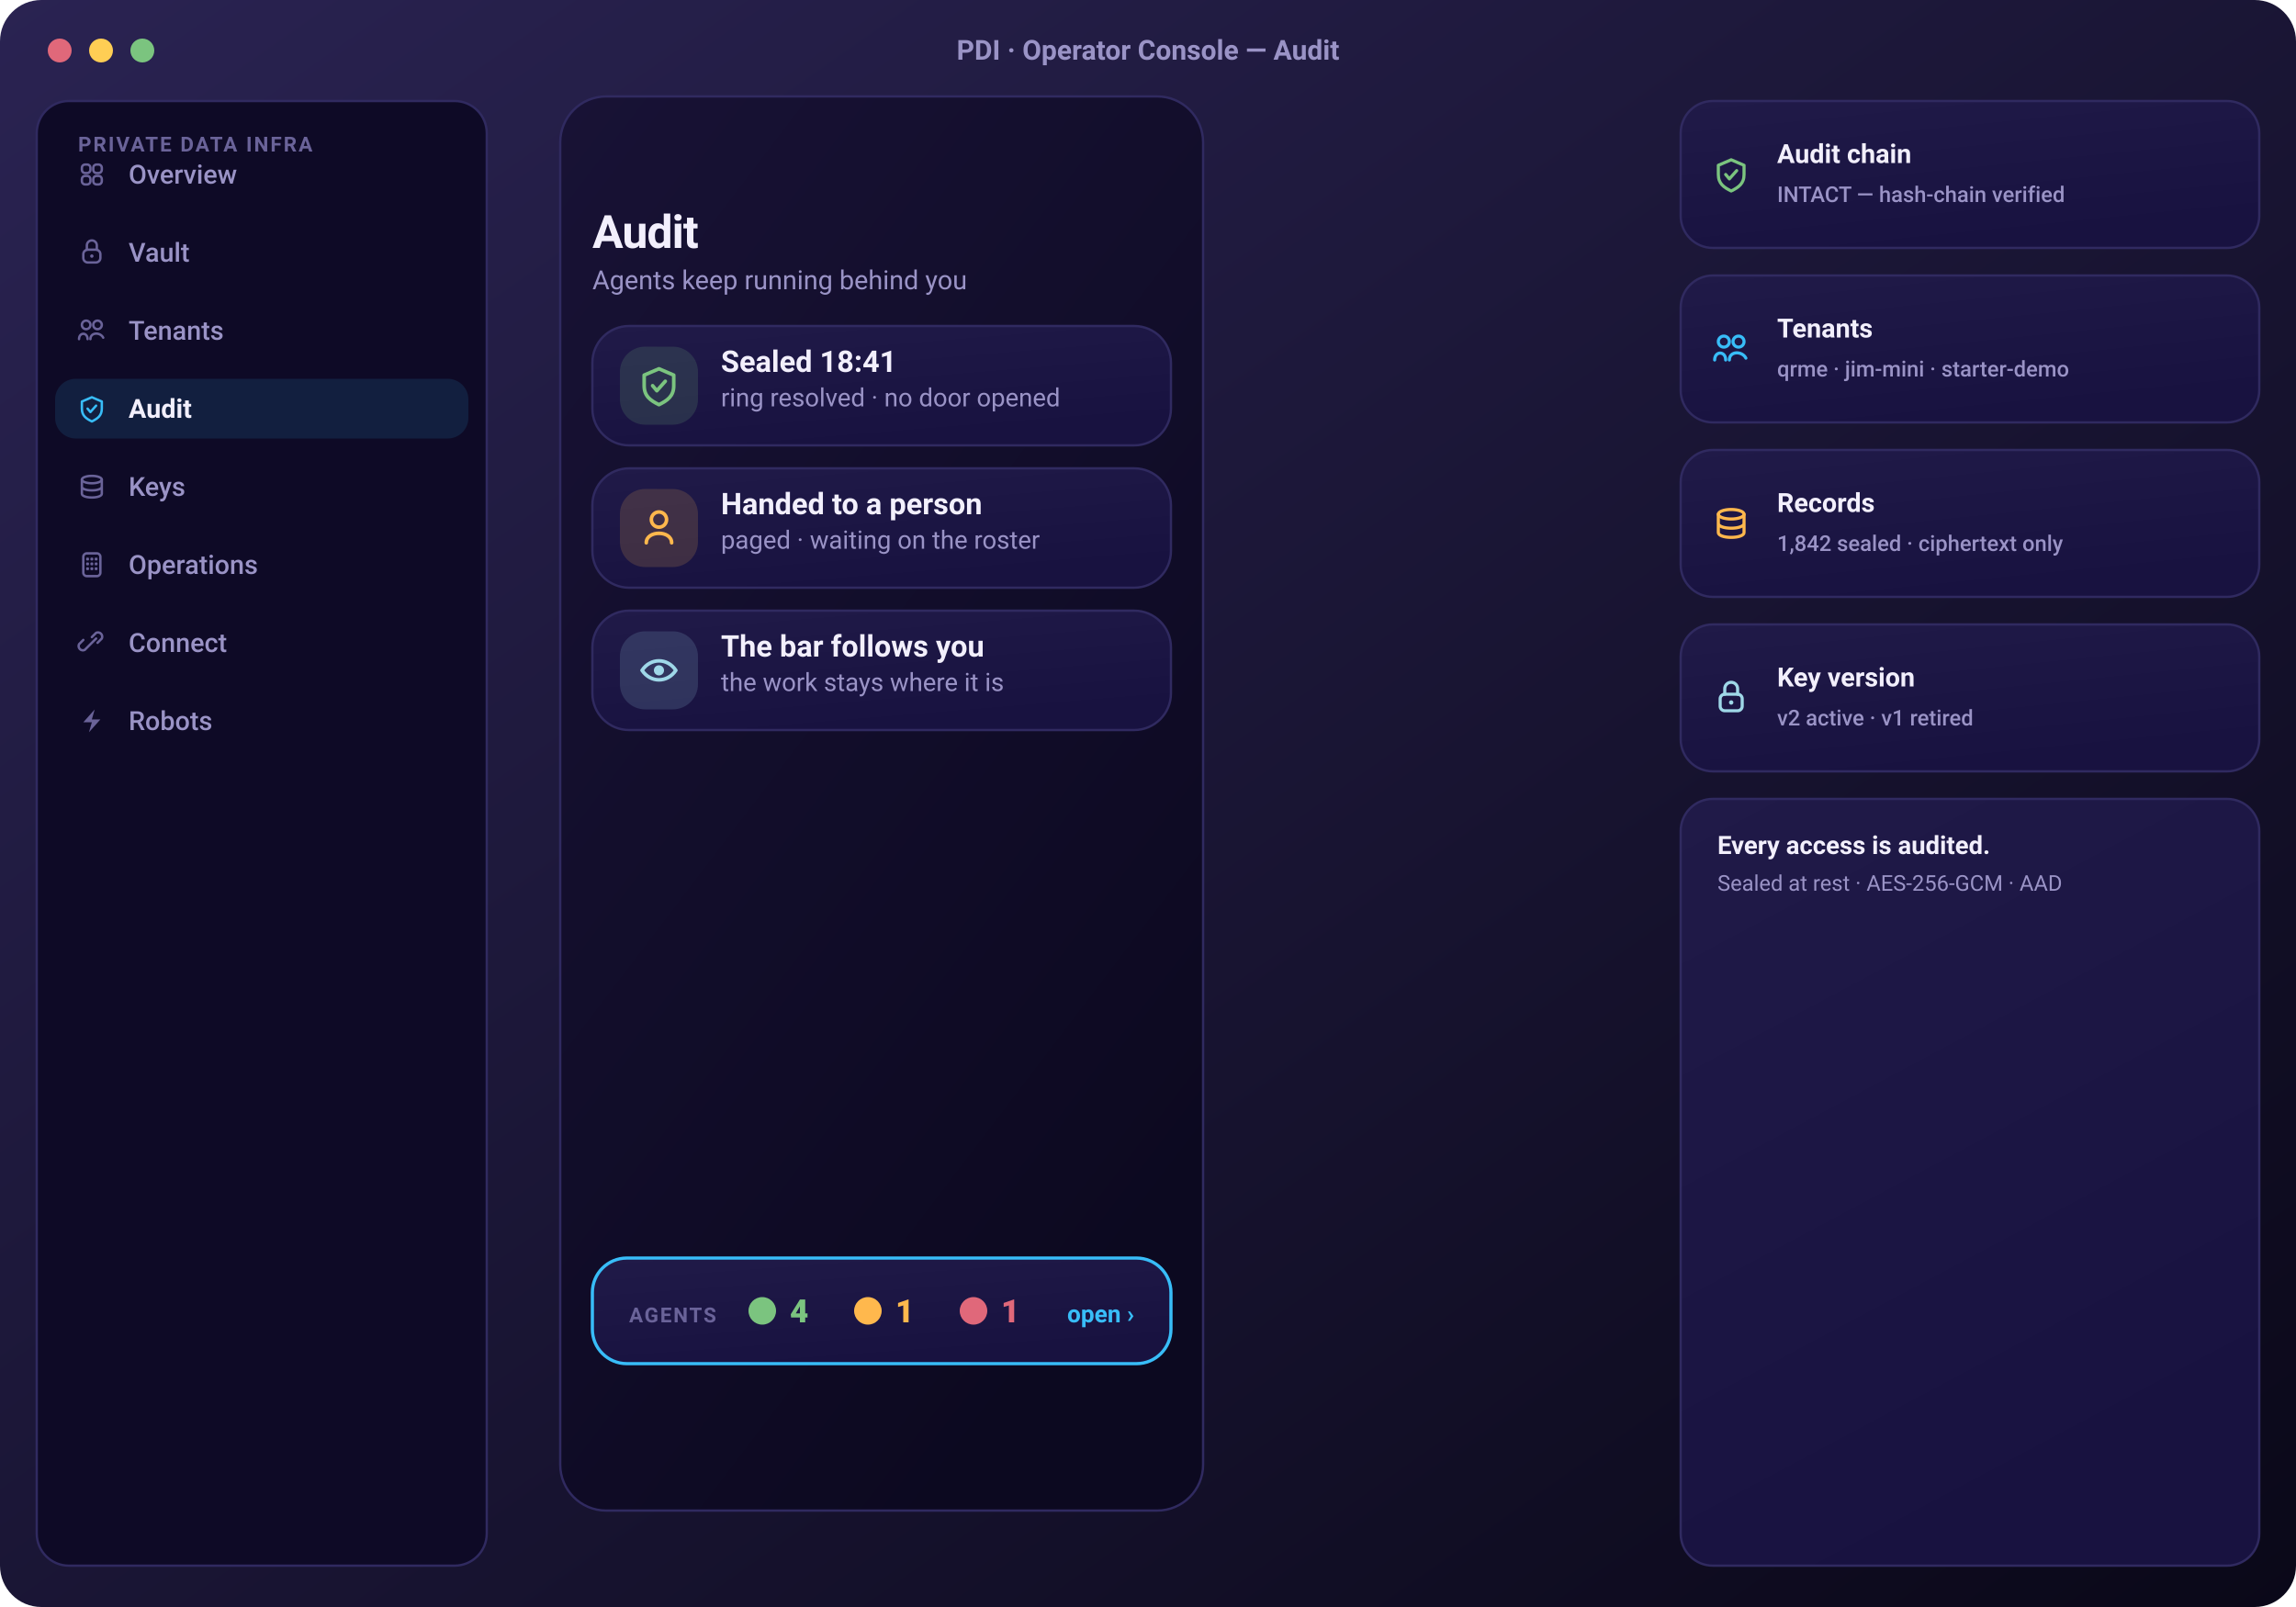
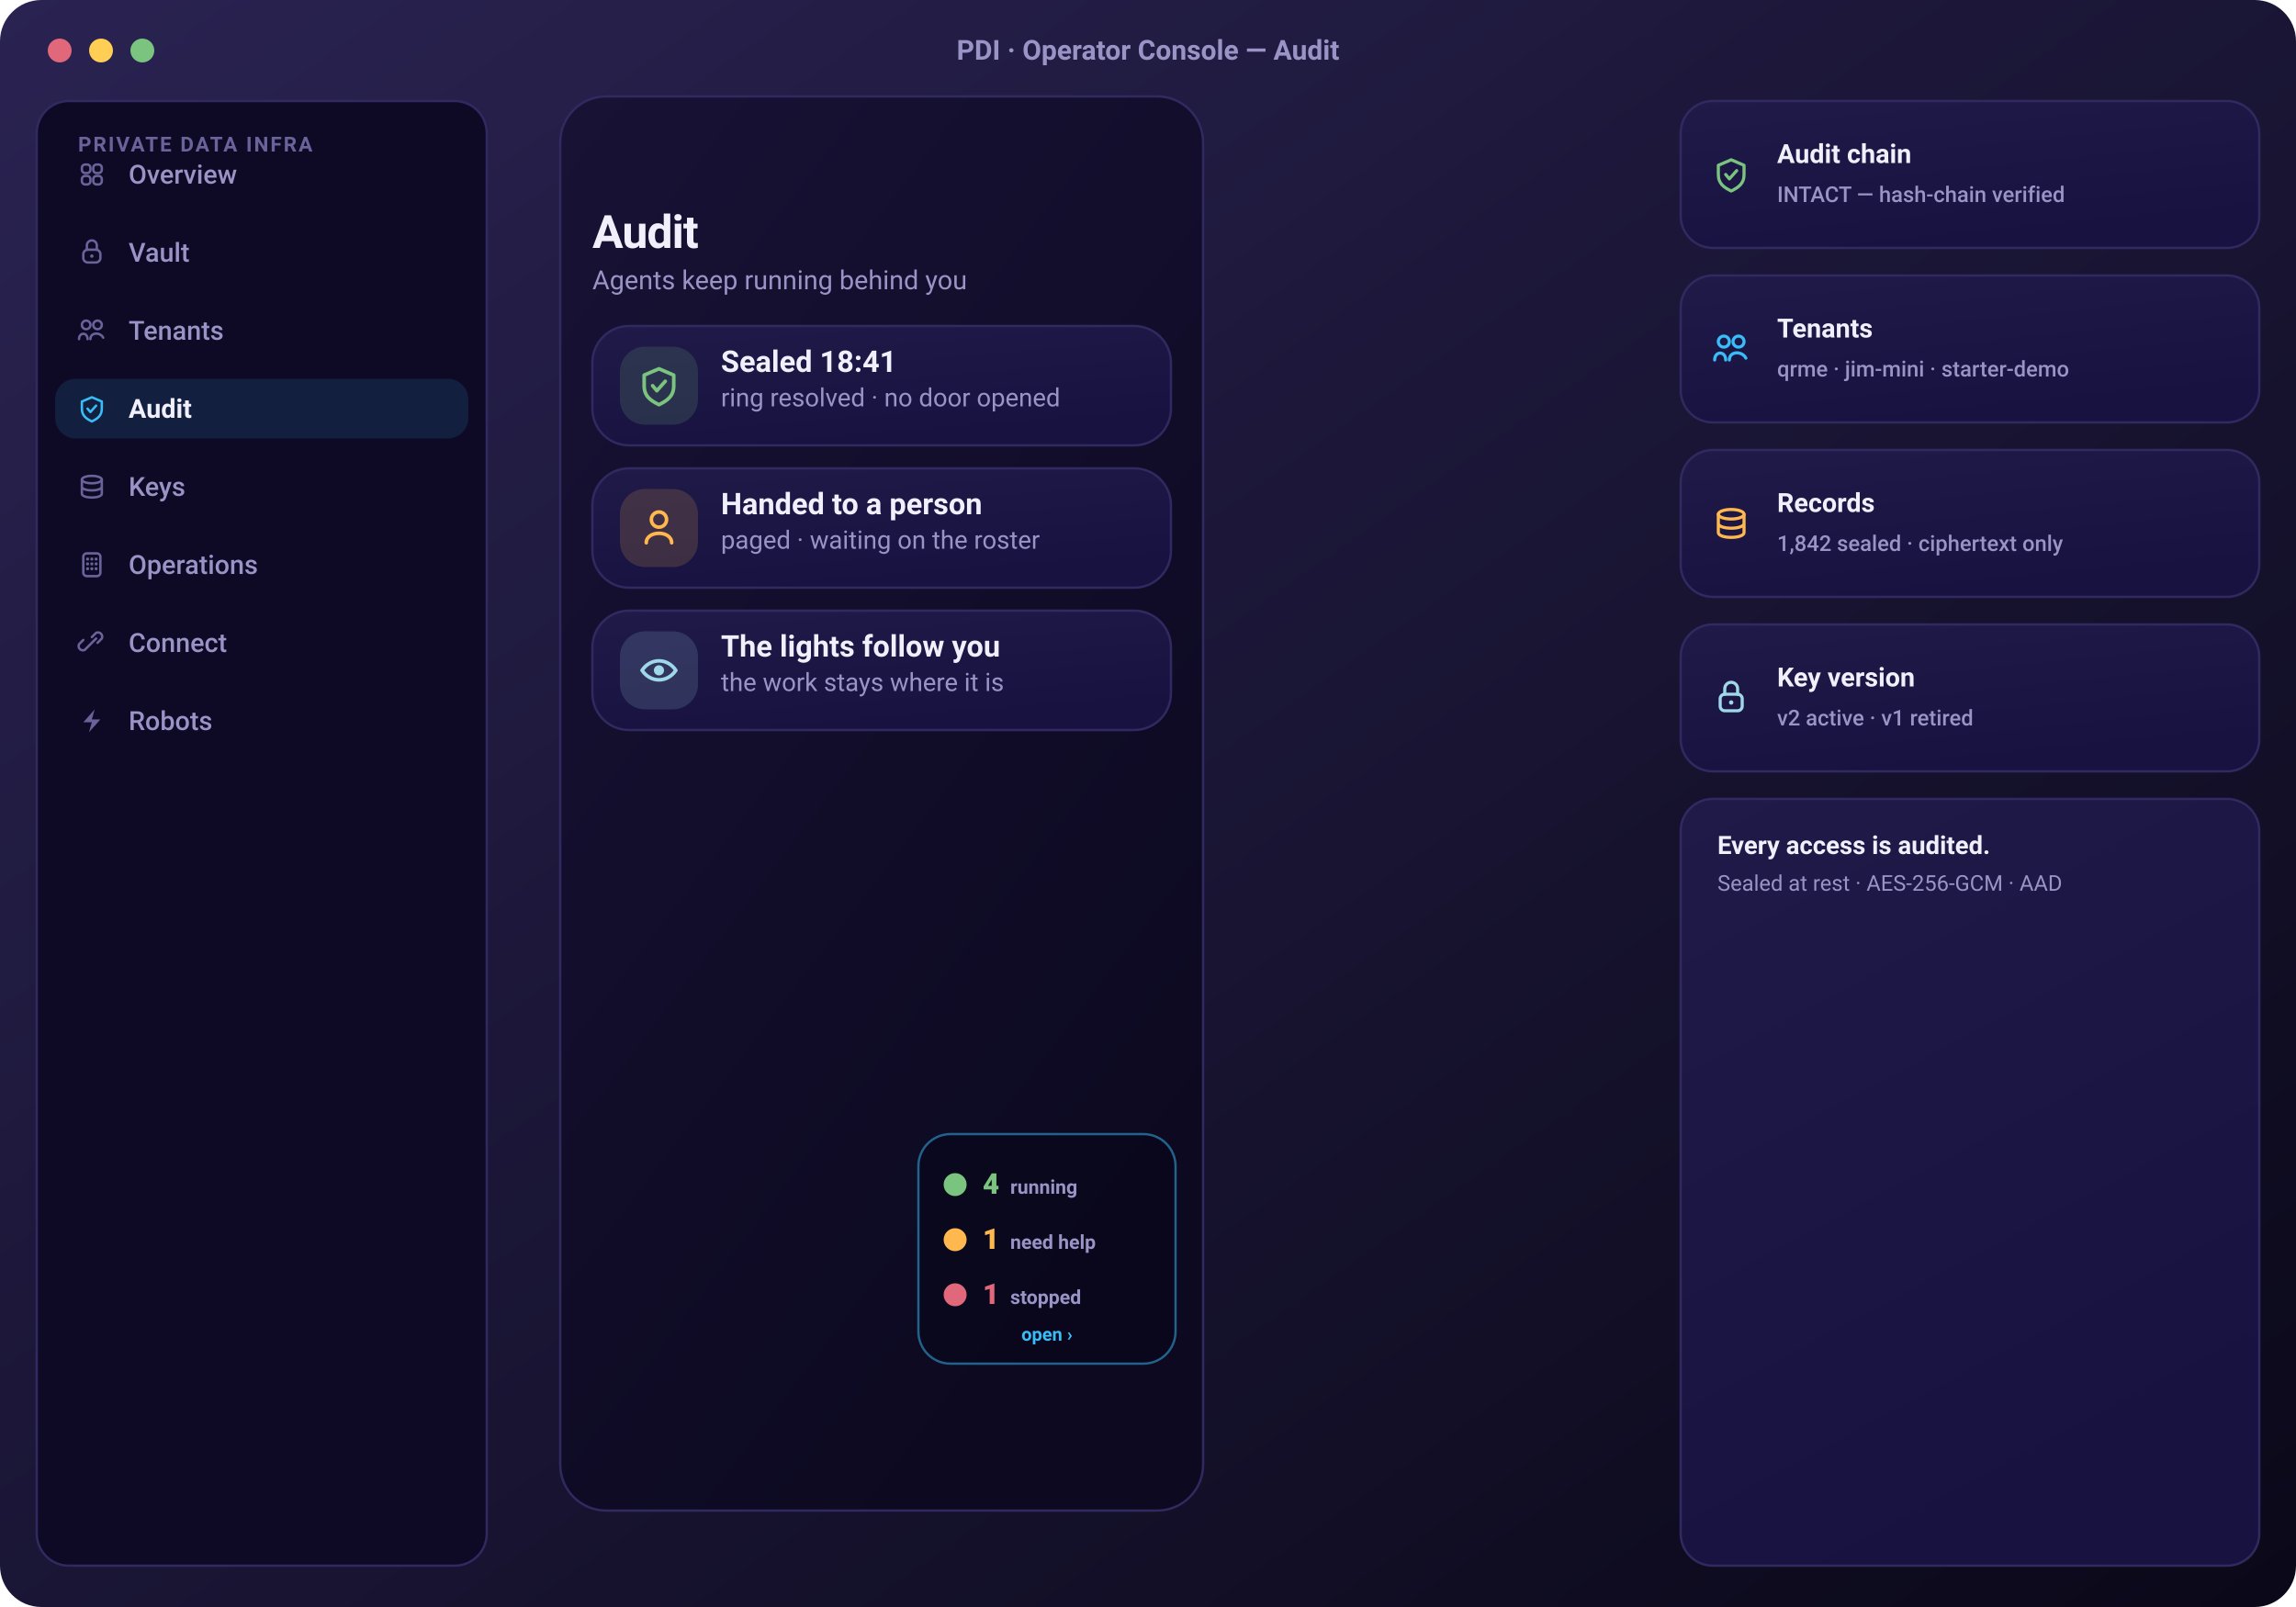
<svg xmlns="http://www.w3.org/2000/svg" width="1000" height="700" viewBox="0 0 1000 700" role="img" aria-label="Audit console screen">
  <defs>
    <linearGradient id="gScr" x1="0" y1="0" x2="0.6" y2="1">
      <stop offset="0" stop-color="#181235" />
      <stop offset="1" stop-color="#0c0920" />
    </linearGradient>
    <linearGradient id="gFrame" x1="0" y1="0" x2="1" y2="1">
      <stop offset="0" stop-color="#2a2352" />
      <stop offset="1" stop-color="#0a0818" />
    </linearGradient>
    <linearGradient id="gCard" x1="0" y1="0" x2="0.4" y2="1">
      <stop offset="0" stop-color="#201a48" />
      <stop offset="1" stop-color="#181240" />
    </linearGradient>
    <linearGradient id="gBrand" x1="0" y1="0" x2="1" y2="0">
      <stop offset="0" stop-color="#38bdf8" />
      <stop offset="1" stop-color="#7dd3fc" />
    </linearGradient>
    <linearGradient id="gAmber" x1="0" y1="0" x2="1" y2="0">
      <stop offset="0" stop-color="#ffb84d" />
      <stop offset="1" stop-color="#ffd27a" />
    </linearGradient>
    <linearGradient id="mV" x1="0" y1="0" x2="1" y2="0">
      <stop offset="0" stop-color="#38bdf8" />
      <stop offset="1" stop-color="#7dd3fc" />
    </linearGradient>
    <linearGradient id="mA" x1="0" y1="0" x2="1" y2="0">
      <stop offset="0" stop-color="#ffb84d" />
      <stop offset="1" stop-color="#ff9f45" />
    </linearGradient>
    <linearGradient id="mG" x1="0" y1="0" x2="1" y2="0">
      <stop offset="0" stop-color="#5fb87a" />
      <stop offset="1" stop-color="#7bc47f" />
    </linearGradient>
    <linearGradient id="mC" x1="0" y1="0" x2="1" y2="0">
      <stop offset="0" stop-color="#6bb6d6" />
      <stop offset="1" stop-color="#9fd8e8" />
    </linearGradient>
    <radialGradient id="orb" cx="36%" cy="30%" r="78%">
      <stop offset="0" stop-color="#cbeeff" />
      <stop offset="38%" stop-color="#38bdf8" />
      <stop offset="78%" stop-color="#1f6fb2" />
      <stop offset="100%" stop-color="#0b2438" />
    </radialGradient>
    <radialGradient id="glow" cx="50%" cy="50%" r="50%">
      <stop offset="0" stop-color="#9fd8e8" stop-opacity="0.5" />
      <stop offset="1" stop-color="#9fd8e8" stop-opacity="0" />
    </radialGradient>
  </defs>
  <rect x="0.0" y="0.0" width="1000.0" height="700.0" rx="18" fill="url(#gFrame)" />
  <circle cx="26" cy="22" r="5.2" fill="#e0687a" />
  <circle cx="44" cy="22" r="5.2" fill="#ffce54" />
  <circle cx="62" cy="22" r="5.2" fill="#7bc47f" />
  <text x="500.0" y="26.0" font-family="-apple-system,BlinkMacSystemFont,'SF Pro Display','SF Pro Text','Segoe UI',Roboto,system-ui,sans-serif" font-size="12" font-weight="600" fill="#9a93c6" text-anchor="middle">PDI · Operator Console — Audit</text>
  <rect x="16.0" y="44.0" width="196.0" height="638.0" rx="14" fill="#0e0a26" stroke="#302a60" stroke-width="1" />
  <text x="34.0" y="66.0" font-family="-apple-system,BlinkMacSystemFont,'SF Pro Display','SF Pro Text','Segoe UI',Roboto,system-ui,sans-serif" font-size="9" font-weight="700" fill="#6a6399" text-anchor="start" letter-spacing="0.8">PRIVATE DATA INFRA</text>
  <rect x="35.66" y="71.66" width="3.72" height="3.72" rx="1.4" fill="none" stroke="#6a6399" stroke-width="1.05" stroke-linecap="round" stroke-linejoin="round" />
  <rect x="40.62" y="71.66" width="3.72" height="3.72" rx="1.4" fill="none" stroke="#6a6399" stroke-width="1.05" stroke-linecap="round" stroke-linejoin="round" />
  <rect x="35.66" y="76.62" width="3.72" height="3.72" rx="1.4" fill="none" stroke="#6a6399" stroke-width="1.05" stroke-linecap="round" stroke-linejoin="round" />
  <rect x="40.62" y="76.62" width="3.72" height="3.72" rx="1.4" fill="none" stroke="#6a6399" stroke-width="1.05" stroke-linecap="round" stroke-linejoin="round" />
  <text x="56.0" y="80.0" font-family="-apple-system,BlinkMacSystemFont,'SF Pro Display','SF Pro Text','Segoe UI',Roboto,system-ui,sans-serif" font-size="11.5" font-weight="500" fill="#9a93c6" text-anchor="start">Overview</text>
  <rect x="36.28" y="108.76" width="7.44" height="5.58" rx="2" fill="none" stroke="#6a6399" stroke-width="1.05" stroke-linecap="round" stroke-linejoin="round" />
  <path d="M37.83 108.76 v-1.86 a2.17 2.17 0 0 1 4.34 0 v1.86" fill="none" stroke="#6a6399" stroke-width="1.05" stroke-linecap="round" stroke-linejoin="round" />
  <circle cx="40" cy="111.55" r="0.744" fill="#6a6399" />
  <text x="56.0" y="114.0" font-family="-apple-system,BlinkMacSystemFont,'SF Pro Display','SF Pro Text','Segoe UI',Roboto,system-ui,sans-serif" font-size="11.5" font-weight="500" fill="#9a93c6" text-anchor="start">Vault</text>
  <circle cx="37.52" cy="141.52" r="1.86" fill="none" stroke="#6a6399" stroke-width="1.05" stroke-linecap="round" stroke-linejoin="round" />
  <circle cx="42.48" cy="141.52" r="1.86" fill="none" stroke="#6a6399" stroke-width="1.05" stroke-linecap="round" stroke-linejoin="round" />
  <path d="M34.42 147.72 c0 -3.1 3.72 -3.1 3.72 0 M39.38 147.72 c0 -3.1 4.34 -3.1 5.58 -0.62" fill="none" stroke="#6a6399" stroke-width="1.05" stroke-linecap="round" stroke-linejoin="round" />
  <text x="56.0" y="148.0" font-family="-apple-system,BlinkMacSystemFont,'SF Pro Display','SF Pro Text','Segoe UI',Roboto,system-ui,sans-serif" font-size="11.5" font-weight="500" fill="#9a93c6" text-anchor="start">Tenants</text>
  <rect x="24.0" y="165.0" width="180.0" height="26.0" rx="9" fill="rgba(56,189,248,0.12)" />
  <path d="M40 173.04 l4.34 1.86 v3.1 c0 3.1 -1.86 4.34 -4.34 5.58 c-2.48 -1.24 -4.34 -2.48 -4.34 -5.58 v-3.1 Z" fill="none" stroke="#38bdf8" stroke-width="1.05" stroke-linecap="round" stroke-linejoin="round" />
  <path d="M38.14 178 l1.24 1.488 2.48 -2.79" fill="none" stroke="#38bdf8" stroke-width="1.05" stroke-linecap="round" stroke-linejoin="round" />
  <text x="56.0" y="182.0" font-family="-apple-system,BlinkMacSystemFont,'SF Pro Display','SF Pro Text','Segoe UI',Roboto,system-ui,sans-serif" font-size="11.5" font-weight="650" fill="#f2effc" text-anchor="start">Audit</text>
  <ellipse cx="40" cy="208.9" rx="4.34" ry="1.612" fill="none" stroke="#6a6399" stroke-width="1.05" stroke-linecap="round" stroke-linejoin="round" />
  <path d="M35.66 208.9 v6.2 c0 0.93 1.86 1.612 4.34 1.612 s4.34 -0.682 4.34 -1.612 v-6.2 M35.66 212 c0 0.93 1.86 1.612 4.34 1.612 s4.34 -0.682 4.34 -1.612" fill="none" stroke="#6a6399" stroke-width="1.05" stroke-linecap="round" stroke-linejoin="round" />
  <text x="56.0" y="216.0" font-family="-apple-system,BlinkMacSystemFont,'SF Pro Display','SF Pro Text','Segoe UI',Roboto,system-ui,sans-serif" font-size="11.5" font-weight="500" fill="#9a93c6" text-anchor="start">Keys</text>
  <rect x="36.28" y="241.04" width="7.44" height="9.92" rx="1.5" fill="none" stroke="#6a6399" stroke-width="1.05" stroke-linecap="round" stroke-linejoin="round" />
  <rect x="37.52" y="242.9" width="1.24" height="1.24" rx="0.4" fill="#6a6399" />
  <rect x="39.38" y="242.9" width="1.24" height="1.24" rx="0.4" fill="#6a6399" />
  <rect x="41.24" y="242.9" width="1.24" height="1.24" rx="0.4" fill="#6a6399" />
  <rect x="37.52" y="245.008" width="1.24" height="1.24" rx="0.4" fill="#6a6399" />
  <rect x="39.38" y="245.008" width="1.24" height="1.24" rx="0.4" fill="#6a6399" />
  <rect x="41.24" y="245.008" width="1.24" height="1.24" rx="0.4" fill="#6a6399" />
  <rect x="37.52" y="247.116" width="1.24" height="1.24" rx="0.4" fill="#6a6399" />
  <rect x="39.38" y="247.116" width="1.24" height="1.24" rx="0.4" fill="#6a6399" />
  <rect x="41.24" y="247.116" width="1.24" height="1.24" rx="0.4" fill="#6a6399" />
  <text x="56.0" y="250.0" font-family="-apple-system,BlinkMacSystemFont,'SF Pro Display','SF Pro Text','Segoe UI',Roboto,system-ui,sans-serif" font-size="11.5" font-weight="500" fill="#9a93c6" text-anchor="start">Operations</text>
  <path d="M38.76 281.24 l-1.86 1.86 a1.86 1.86 0 0 1 -2.48 -2.48 l1.86 -1.86 m3.72 -1.24 l1.86 -1.86 a1.86 1.86 0 0 1 2.48 2.48 l-1.86 1.86 M38.14 281.86 l3.72 -3.72" fill="none" stroke="#6a6399" stroke-width="1.05" stroke-linecap="round" stroke-linejoin="round" />
  <text x="56.0" y="284.0" font-family="-apple-system,BlinkMacSystemFont,'SF Pro Display','SF Pro Text','Segoe UI',Roboto,system-ui,sans-serif" font-size="11.5" font-weight="500" fill="#9a93c6" text-anchor="start">Connect</text>
  <path d="M41.24 309.04 L36.28 314.62 L40 314.62 L38.76 318.96 L43.72 313.38 L40 313.38 Z" fill="#6a6399" />
  <text x="56.0" y="318.0" font-family="-apple-system,BlinkMacSystemFont,'SF Pro Display','SF Pro Text','Segoe UI',Roboto,system-ui,sans-serif" font-size="11.5" font-weight="500" fill="#9a93c6" text-anchor="start">Robots</text>
  <rect x="732.0" y="44.0" width="252.0" height="64.0" rx="14" fill="url(#gCard)" stroke="#302a60" stroke-width="1" />
  <path d="M754 69.6 l5.6 2.4 v4.0 c0 4.0 -2.4 5.6 -5.6 7.2 c-3.2 -1.6 -5.6 -3.2 -5.6 -7.2 v-4.0 Z" fill="none" stroke="#7bc47f" stroke-width="1.36" stroke-linecap="round" stroke-linejoin="round" />
  <path d="M751.6 76 l1.6 1.92 3.2 -3.6" fill="none" stroke="#7bc47f" stroke-width="1.36" stroke-linecap="round" stroke-linejoin="round" />
  <text x="774.0" y="71.0" font-family="-apple-system,BlinkMacSystemFont,'SF Pro Display','SF Pro Text','Segoe UI',Roboto,system-ui,sans-serif" font-size="11.5" font-weight="700" fill="#f2effc" text-anchor="start">Audit chain</text>
  <text x="774.0" y="88.0" font-family="-apple-system,BlinkMacSystemFont,'SF Pro Display','SF Pro Text','Segoe UI',Roboto,system-ui,sans-serif" font-size="9.5" font-weight="500" fill="#9a93c6" text-anchor="start">INTACT — hash-chain verified</text>
  <rect x="732.0" y="120.0" width="252.0" height="64.0" rx="14" fill="url(#gCard)" stroke="#302a60" stroke-width="1" />
  <circle cx="750.8" cy="148.8" r="2.4" fill="none" stroke="#38bdf8" stroke-width="1.36" stroke-linecap="round" stroke-linejoin="round" />
  <circle cx="757.2" cy="148.8" r="2.4" fill="none" stroke="#38bdf8" stroke-width="1.36" stroke-linecap="round" stroke-linejoin="round" />
  <path d="M746.8 156.8 c0 -4.0 4.8 -4.0 4.8 0 M753.2 156.8 c0 -4.0 5.6 -4.0 7.2 -0.8" fill="none" stroke="#38bdf8" stroke-width="1.36" stroke-linecap="round" stroke-linejoin="round" />
  <text x="774.0" y="147.0" font-family="-apple-system,BlinkMacSystemFont,'SF Pro Display','SF Pro Text','Segoe UI',Roboto,system-ui,sans-serif" font-size="11.5" font-weight="700" fill="#f2effc" text-anchor="start">Tenants</text>
  <text x="774.0" y="164.0" font-family="-apple-system,BlinkMacSystemFont,'SF Pro Display','SF Pro Text','Segoe UI',Roboto,system-ui,sans-serif" font-size="9.5" font-weight="500" fill="#9a93c6" text-anchor="start">qrme · jim-mini · starter-demo</text>
  <rect x="732.0" y="196.0" width="252.0" height="64.0" rx="14" fill="url(#gCard)" stroke="#302a60" stroke-width="1" />
  <ellipse cx="754" cy="224.0" rx="5.6" ry="2.08" fill="none" stroke="#ffb84d" stroke-width="1.36" stroke-linecap="round" stroke-linejoin="round" />
  <path d="M748.4 224.0 v8.0 c0 1.2 2.4 2.08 5.6 2.08 s5.6 -0.88 5.6 -2.08 v-8.0 M748.4 228 c0 1.2 2.4 2.08 5.6 2.08 s5.6 -0.88 5.6 -2.08" fill="none" stroke="#ffb84d" stroke-width="1.36" stroke-linecap="round" stroke-linejoin="round" />
  <text x="774.0" y="223.0" font-family="-apple-system,BlinkMacSystemFont,'SF Pro Display','SF Pro Text','Segoe UI',Roboto,system-ui,sans-serif" font-size="11.5" font-weight="700" fill="#f2effc" text-anchor="start">Records</text>
  <text x="774.0" y="240.0" font-family="-apple-system,BlinkMacSystemFont,'SF Pro Display','SF Pro Text','Segoe UI',Roboto,system-ui,sans-serif" font-size="9.5" font-weight="500" fill="#9a93c6" text-anchor="start">1,842 sealed · ciphertext only</text>
  <rect x="732.0" y="272.0" width="252.0" height="64.0" rx="14" fill="url(#gCard)" stroke="#302a60" stroke-width="1" />
  <rect x="749.2" y="302.4" width="9.6" height="7.2" rx="2" fill="none" stroke="#9fd8e8" stroke-width="1.36" stroke-linecap="round" stroke-linejoin="round" />
  <path d="M751.2 302.4 v-2.4 a2.8 2.8 0 0 1 5.6 0 v2.4" fill="none" stroke="#9fd8e8" stroke-width="1.36" stroke-linecap="round" stroke-linejoin="round" />
  <circle cx="754" cy="306.0" r="0.96" fill="#9fd8e8" />
  <text x="774.0" y="299.0" font-family="-apple-system,BlinkMacSystemFont,'SF Pro Display','SF Pro Text','Segoe UI',Roboto,system-ui,sans-serif" font-size="11.5" font-weight="700" fill="#f2effc" text-anchor="start">Key version</text>
  <text x="774.0" y="316.0" font-family="-apple-system,BlinkMacSystemFont,'SF Pro Display','SF Pro Text','Segoe UI',Roboto,system-ui,sans-serif" font-size="9.5" font-weight="500" fill="#9a93c6" text-anchor="start">v2 active · v1 retired</text>
  <rect x="732.0" y="348.0" width="252.0" height="334.0" rx="14" fill="url(#gCard)" stroke="#302a60" stroke-width="1" />
  <text x="748.0" y="372.0" font-family="-apple-system,BlinkMacSystemFont,'SF Pro Display','SF Pro Text','Segoe UI',Roboto,system-ui,sans-serif" font-size="11" font-weight="650" fill="#f2effc" text-anchor="start">Every access is audited.</text>
  <text x="748.0" y="388.0" font-family="-apple-system,BlinkMacSystemFont,'SF Pro Display','SF Pro Text','Segoe UI',Roboto,system-ui,sans-serif" font-size="9.5" font-weight="400" fill="#9a93c6" text-anchor="start">Sealed at rest · AES-256-GCM · AAD</text>
  <g transform="translate(224, 20)">
    <rect x="20.0" y="22.0" width="280.0" height="616.0" rx="20" fill="url(#gScr)" stroke="#302a60" stroke-width="1" />
    <text x="34.0" y="88.0" font-family="-apple-system,BlinkMacSystemFont,'SF Pro Display','SF Pro Text','Segoe UI',Roboto,system-ui,sans-serif" font-size="20" font-weight="700" fill="#f2effc" text-anchor="start" letter-spacing="-0.4">Audit</text>
    <text x="34.0" y="106.0" font-family="-apple-system,BlinkMacSystemFont,'SF Pro Display','SF Pro Text','Segoe UI',Roboto,system-ui,sans-serif" font-size="11.5" font-weight="400" fill="#9a93c6" text-anchor="start">Agents keep running behind you</text>
    <rect x="34.0" y="122.0" width="252.0" height="52.0" rx="16" fill="url(#gCard)" stroke="#302a60" stroke-width="1" />
    <rect x="46.0" y="131.0" width="34.0" height="34.0" rx="11" fill="rgba(123,196,127,0.16)" />
    <path d="M63 140.64 l6.44 2.76 v4.6 c0 4.6 -2.76 6.44 -6.44 8.28 c-3.68 -1.84 -6.44 -3.68 -6.44 -8.28 v-4.6 Z" fill="none" stroke="#7bc47f" stroke-width="1.56" stroke-linecap="round" stroke-linejoin="round" />
    <path d="M60.24 148.0 l1.84 2.208 3.68 -4.14" fill="none" stroke="#7bc47f" stroke-width="1.56" stroke-linecap="round" stroke-linejoin="round" />
    <text x="90.0" y="142.0" font-family="-apple-system,BlinkMacSystemFont,'SF Pro Display','SF Pro Text','Segoe UI',Roboto,system-ui,sans-serif" font-size="13" font-weight="600" fill="#f2effc" text-anchor="start">Sealed 18:41</text>
    <text x="90.0" y="157.0" font-family="-apple-system,BlinkMacSystemFont,'SF Pro Display','SF Pro Text','Segoe UI',Roboto,system-ui,sans-serif" font-size="11" font-weight="400" fill="#9a93c6" text-anchor="start">ring resolved · no door opened</text>
    <rect x="34.0" y="184.0" width="252.0" height="52.0" rx="16" fill="url(#gCard)" stroke="#302a60" stroke-width="1" />
    <rect x="46.0" y="193.0" width="34.0" height="34.0" rx="11" fill="rgba(255,184,77,0.16)" />
    <circle cx="63" cy="206.32" r="3.312" fill="none" stroke="#ffb84d" stroke-width="1.56" stroke-linecap="round" stroke-linejoin="round" />
    <path d="M57.48 216.44 c0 -5.52 11.04 -5.52 11.04 0" fill="none" stroke="#ffb84d" stroke-width="1.56" stroke-linecap="round" stroke-linejoin="round" />
    <text x="90.0" y="204.0" font-family="-apple-system,BlinkMacSystemFont,'SF Pro Display','SF Pro Text','Segoe UI',Roboto,system-ui,sans-serif" font-size="13" font-weight="600" fill="#f2effc" text-anchor="start">Handed to a person</text>
    <text x="90.0" y="219.0" font-family="-apple-system,BlinkMacSystemFont,'SF Pro Display','SF Pro Text','Segoe UI',Roboto,system-ui,sans-serif" font-size="11" font-weight="400" fill="#9a93c6" text-anchor="start">paged · waiting on the roster</text>
    <rect x="34.0" y="246.0" width="252.0" height="52.0" rx="16" fill="url(#gCard)" stroke="#302a60" stroke-width="1" />
    <rect x="46.0" y="255.0" width="34.0" height="34.0" rx="11" fill="rgba(159,216,232,0.16)" />
    <path d="M55.64 272.0 c3.68 -5.52 11.04 -5.52 14.72 0 c-3.68 5.52 -11.04 5.52 -14.72 0 Z" fill="none" stroke="#9fd8e8" stroke-width="1.56" stroke-linecap="round" stroke-linejoin="round" />
    <circle cx="63" cy="272.0" r="2.208" fill="#9fd8e8" />
-     <text x="90.0" y="266.0" font-family="-apple-system,BlinkMacSystemFont,'SF Pro Display','SF Pro Text','Segoe UI',Roboto,system-ui,sans-serif" font-size="13" font-weight="600" fill="#f2effc" text-anchor="start">The bar follows you</text>
+     <text x="90.0" y="266.0" font-family="-apple-system,BlinkMacSystemFont,'SF Pro Display','SF Pro Text','Segoe UI',Roboto,system-ui,sans-serif" font-size="13" font-weight="600" fill="#f2effc" text-anchor="start">The lights follow you</text>
    <text x="90.0" y="281.0" font-family="-apple-system,BlinkMacSystemFont,'SF Pro Display','SF Pro Text','Segoe UI',Roboto,system-ui,sans-serif" font-size="11" font-weight="400" fill="#9a93c6" text-anchor="start">the work stays where it is</text>
-     <rect x="34.0" y="528.0" width="252.0" height="46.0" rx="15" fill="url(#gCard)" stroke="#38bdf8" stroke-width="1.4" />
-     <text x="50.0" y="556.0" font-family="-apple-system,BlinkMacSystemFont,'SF Pro Display','SF Pro Text','Segoe UI',Roboto,system-ui,sans-serif" font-size="9" font-weight="700" fill="#6a6399" text-anchor="start" letter-spacing="0.7">AGENTS</text>
-     <circle cx="108" cy="551" r="6" fill="#7bc47f" />
-     <text x="120.0" y="556.0" font-family="-apple-system,BlinkMacSystemFont,'SF Pro Display','SF Pro Text','Segoe UI',Roboto,system-ui,sans-serif" font-size="14" font-weight="800" fill="#7bc47f" text-anchor="start">4</text>
-     <circle cx="154" cy="551" r="6" fill="#ffb84d" />
-     <text x="166.0" y="556.0" font-family="-apple-system,BlinkMacSystemFont,'SF Pro Display','SF Pro Text','Segoe UI',Roboto,system-ui,sans-serif" font-size="14" font-weight="800" fill="#ffb84d" text-anchor="start">1</text>
-     <circle cx="200" cy="551" r="6" fill="#e0687a" />
-     <text x="212.0" y="556.0" font-family="-apple-system,BlinkMacSystemFont,'SF Pro Display','SF Pro Text','Segoe UI',Roboto,system-ui,sans-serif" font-size="14" font-weight="800" fill="#e0687a" text-anchor="start">1</text>
-     <text x="270.0" y="556.0" font-family="-apple-system,BlinkMacSystemFont,'SF Pro Display','SF Pro Text','Segoe UI',Roboto,system-ui,sans-serif" font-size="10.5" font-weight="700" fill="#38bdf8" text-anchor="end">open ›</text>
+     <rect x="176.0" y="474.0" width="112.0" height="100.0" rx="14" fill="rgba(9,7,26,0.62)" stroke="rgba(56,189,248,0.5)" stroke-width="1" />
+     <circle cx="192" cy="496" r="5" fill="#7bc47f" />
+     <text x="204.0" y="500.0" font-family="-apple-system,BlinkMacSystemFont,'SF Pro Display','SF Pro Text','Segoe UI',Roboto,system-ui,sans-serif" font-size="12.5" font-weight="800" fill="#7bc47f" text-anchor="start">4</text>
+     <text x="216.0" y="500.0" font-family="-apple-system,BlinkMacSystemFont,'SF Pro Display','SF Pro Text','Segoe UI',Roboto,system-ui,sans-serif" font-size="8.5" font-weight="600" fill="#9a93c6" text-anchor="start">running</text>
+     <circle cx="192" cy="520" r="5" fill="#ffb84d" />
+     <text x="204.0" y="524.0" font-family="-apple-system,BlinkMacSystemFont,'SF Pro Display','SF Pro Text','Segoe UI',Roboto,system-ui,sans-serif" font-size="12.5" font-weight="800" fill="#ffb84d" text-anchor="start">1</text>
+     <text x="216.0" y="524.0" font-family="-apple-system,BlinkMacSystemFont,'SF Pro Display','SF Pro Text','Segoe UI',Roboto,system-ui,sans-serif" font-size="8.5" font-weight="600" fill="#9a93c6" text-anchor="start">need help</text>
+     <circle cx="192" cy="544" r="5" fill="#e0687a" />
+     <text x="204.0" y="548.0" font-family="-apple-system,BlinkMacSystemFont,'SF Pro Display','SF Pro Text','Segoe UI',Roboto,system-ui,sans-serif" font-size="12.5" font-weight="800" fill="#e0687a" text-anchor="start">1</text>
+     <text x="216.0" y="548.0" font-family="-apple-system,BlinkMacSystemFont,'SF Pro Display','SF Pro Text','Segoe UI',Roboto,system-ui,sans-serif" font-size="8.5" font-weight="600" fill="#9a93c6" text-anchor="start">stopped</text>
+     <text x="232.0" y="564.0" font-family="-apple-system,BlinkMacSystemFont,'SF Pro Display','SF Pro Text','Segoe UI',Roboto,system-ui,sans-serif" font-size="8" font-weight="700" fill="#38bdf8" text-anchor="middle">open ›</text>
  </g>
</svg>
